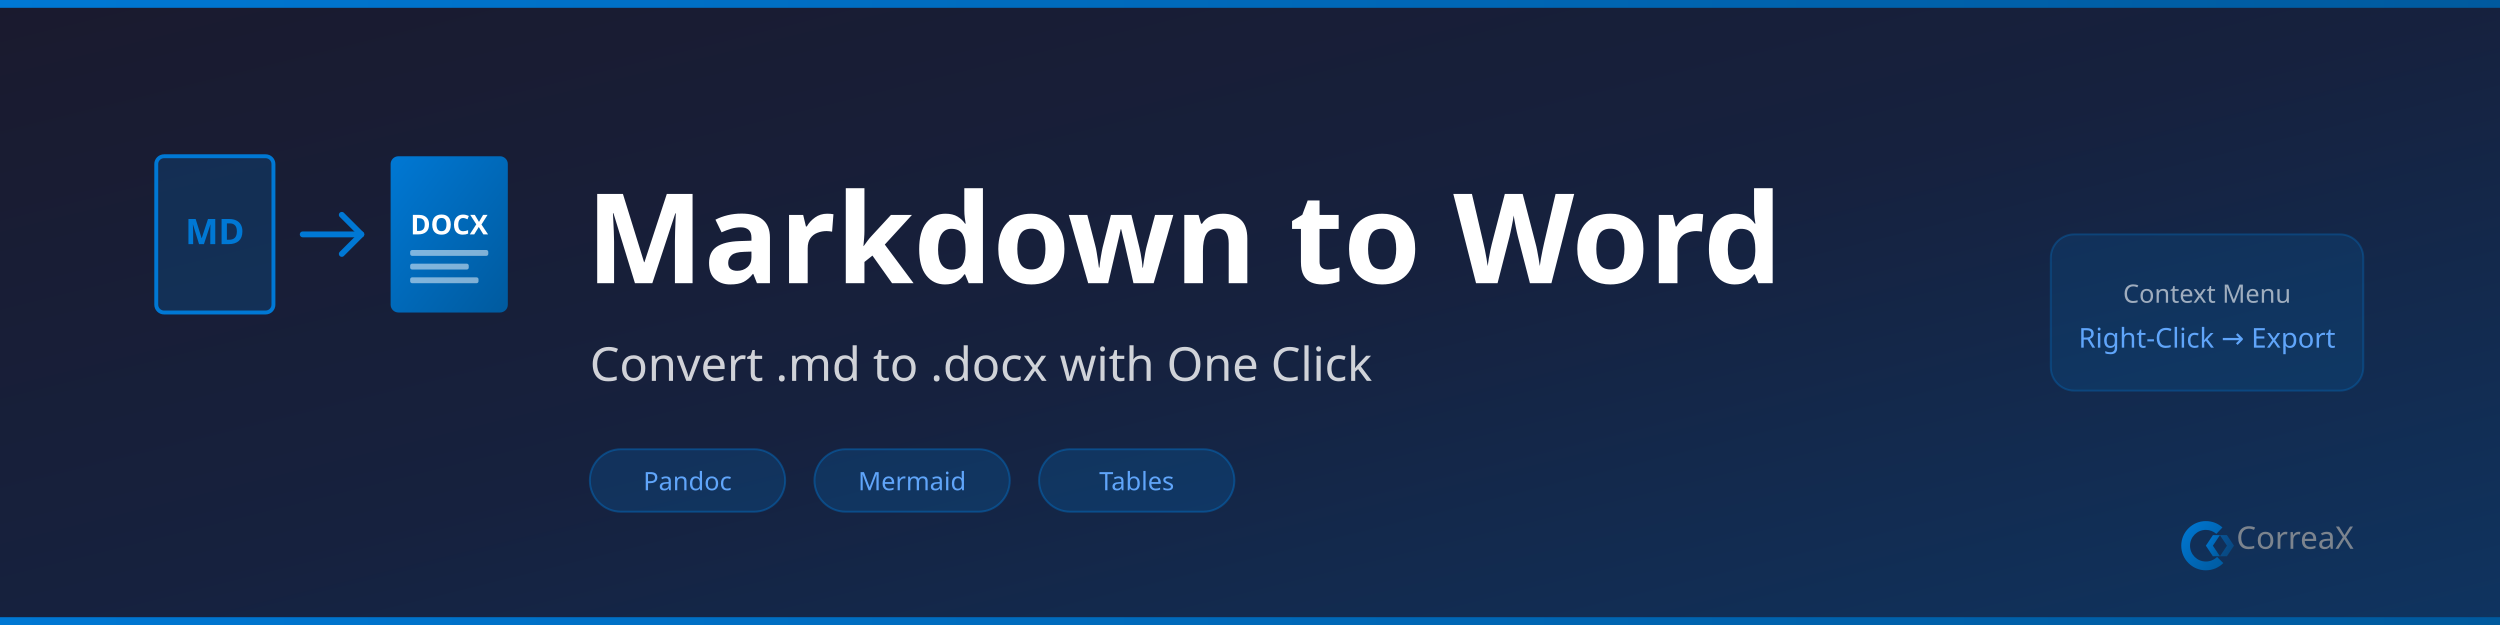
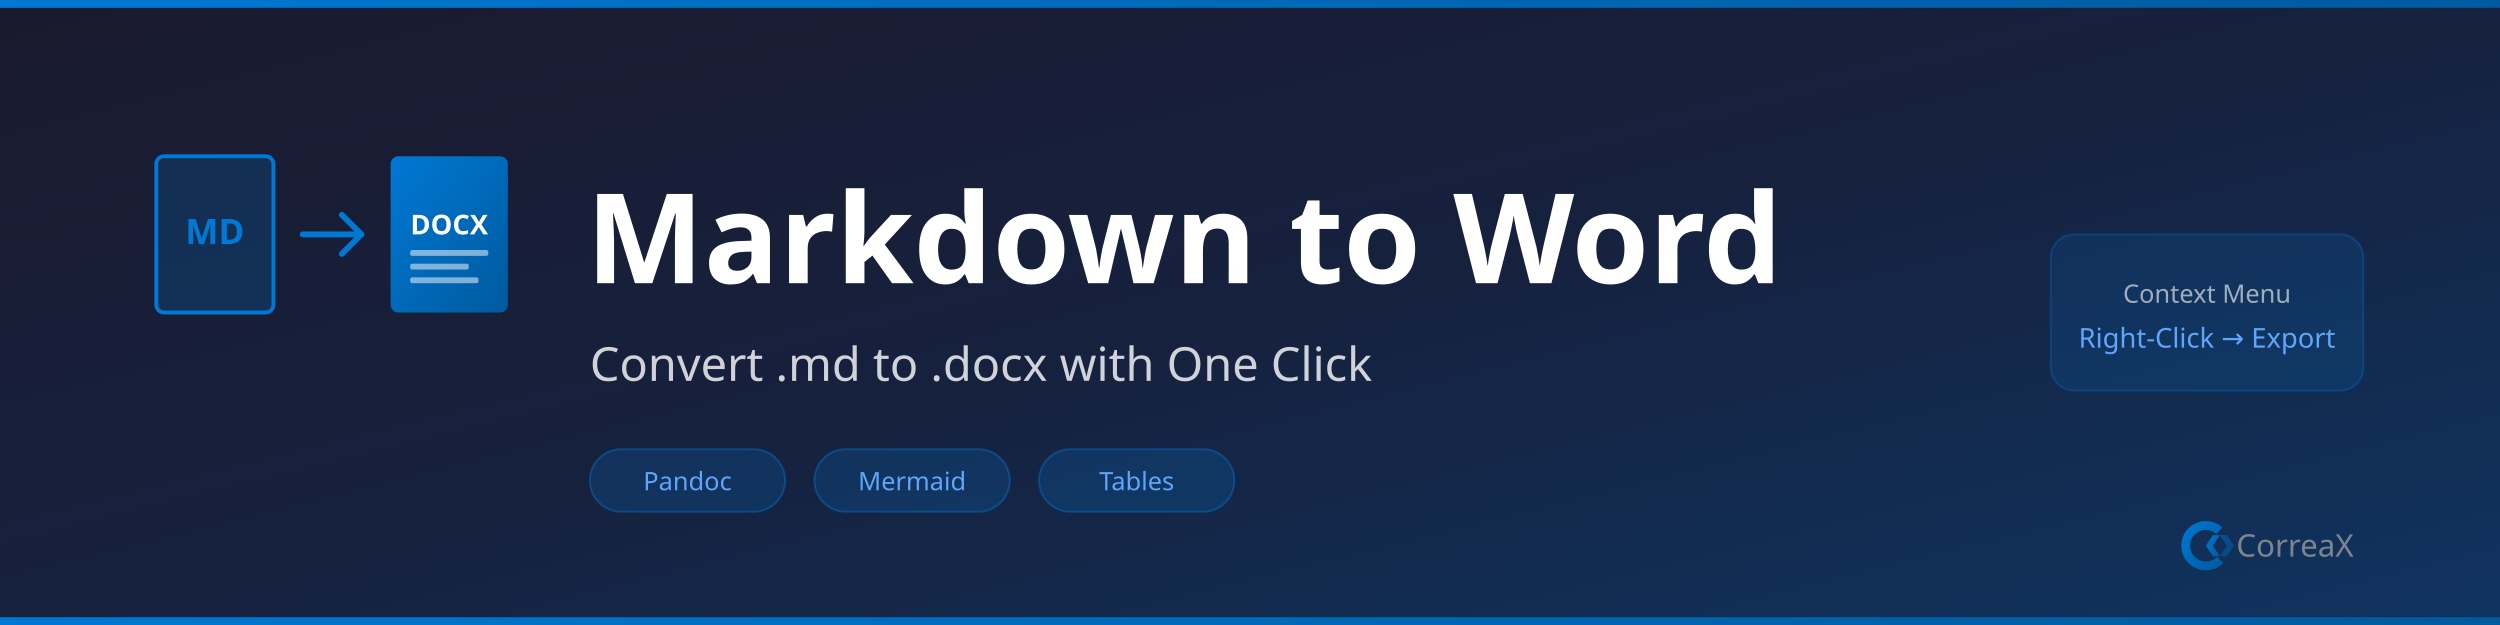
<svg xmlns="http://www.w3.org/2000/svg" viewBox="0 0 1280 320">
  <defs>
    <linearGradient id="bgGrad" x1="0%" y1="0%" x2="100%" y2="100%">
      <stop offset="0%" stop-color="#1a1a2e" />
      <stop offset="50%" stop-color="#16213e" />
      <stop offset="100%" stop-color="#0f3460" />
    </linearGradient>
    <linearGradient id="accentGrad" x1="0%" y1="0%" x2="100%" y2="0%">
      <stop offset="0%" stop-color="#0078d4" />
      <stop offset="100%" stop-color="#005a9e" />
    </linearGradient>
    <linearGradient id="docGrad" x1="0%" y1="0%" x2="100%" y2="100%">
      <stop offset="0%" stop-color="#0078d4" />
      <stop offset="100%" stop-color="#005a9e" />
    </linearGradient>
    <linearGradient id="cxGrad" x1="0%" y1="0%" x2="100%" y2="100%">
      <stop offset="0%" stop-color="#0078d4" />
      <stop offset="100%" stop-color="#005a9e" />
    </linearGradient>
  </defs>
  <rect width="1280" height="320" fill="url(#bgGrad)" />
  <rect x="0" y="0" width="1280" height="4" fill="url(#accentGrad)" />
  <rect x="0" y="316" width="1280" height="4" fill="url(#accentGrad)" />
  <g transform="translate(80, 70)">
    <rect x="0" y="10" width="60" height="80" rx="4" fill="rgba(0,120,212,0.2)" stroke="#0078d4" stroke-width="2" />
    <text x="30" y="55" text-anchor="middle" font-family="Segoe UI, system-ui, sans-serif" font-size="18" font-weight="700" fill="#0078d4">MD</text>
    <path d="M75 50 L105 50" stroke="#0078d4" stroke-width="3" stroke-linecap="round" />
    <path d="M95 40 L105 50 L95 60" stroke="#0078d4" stroke-width="3" fill="none" stroke-linecap="round" stroke-linejoin="round" />
    <rect x="120" y="10" width="60" height="80" rx="4" fill="url(#docGrad)" />
    <text x="150" y="50" text-anchor="middle" font-family="Segoe UI, system-ui, sans-serif" font-size="14" font-weight="700" fill="#ffffff">DOCX</text>
    <rect x="130" y="58" width="40" height="3" rx="1" fill="rgba(255,255,255,0.5)" />
    <rect x="130" y="65" width="30" height="3" rx="1" fill="rgba(255,255,255,0.5)" />
    <rect x="130" y="72" width="35" height="3" rx="1" fill="rgba(255,255,255,0.5)" />
  </g>
  <text x="300" y="145" font-family="Segoe UI, system-ui, sans-serif" font-size="64" font-weight="700" fill="#ffffff">
    Markdown to Word
  </text>
  <text x="302" y="195" font-family="Segoe UI, system-ui, sans-serif" font-size="24" fill="rgba(255,255,255,0.8)">
    Convert .md to .docx with One Click
  </text>
  <g transform="translate(302, 230)">
    <rect x="0" y="0" width="100" height="32" rx="16" fill="rgba(0,120,212,0.2)" stroke="rgba(0,120,212,0.4)" stroke-width="1" />
    <text x="50" y="21" text-anchor="middle" font-family="Segoe UI, system-ui, sans-serif" font-size="13" fill="#60a5fa">Pandoc</text>
    <rect x="115" y="0" width="100" height="32" rx="16" fill="rgba(0,120,212,0.2)" stroke="rgba(0,120,212,0.4)" stroke-width="1" />
    <text x="165" y="21" text-anchor="middle" font-family="Segoe UI, system-ui, sans-serif" font-size="13" fill="#60a5fa">Mermaid</text>
    <rect x="230" y="0" width="100" height="32" rx="16" fill="rgba(0,120,212,0.2)" stroke="rgba(0,120,212,0.4)" stroke-width="1" />
    <text x="280" y="21" text-anchor="middle" font-family="Segoe UI, system-ui, sans-serif" font-size="13" fill="#60a5fa">Tables</text>
  </g>
  <g transform="translate(1050, 120)">
    <rect x="0" y="0" width="160" height="80" rx="12" fill="rgba(0,120,212,0.15)" stroke="rgba(0,120,212,0.3)" stroke-width="1" />
    <text x="80" y="35" text-anchor="middle" font-family="Segoe UI, system-ui, sans-serif" font-size="13" fill="rgba(255,255,255,0.6)">Context Menu</text>
    <text x="80" y="58" text-anchor="middle" font-family="Segoe UI, system-ui, sans-serif" font-size="14" fill="#60a5fa">Right-Click → Export</text>
  </g>
  <g transform="translate(1115, 265)">
    <g transform="scale(0.9)">
      <path d="M16 2C8.268 2 2 8.268 2 16s6.268 14 14 14c3.866 0 7.389-1.568 9.928-4.1l-3.535-3.536A9.002 9.002 0 0116 25c-4.97 0-9-4.03-9-9s4.03-9 9-9c2.29 0 4.38.857 5.971 2.268l3.464-3.639C22.993 3.352 19.66 2 16 2z" fill="url(#cxGrad)" />
      <path d="M20 10l-4 6 4 6h4l-4-6 4-6h-4z" fill="url(#cxGrad)" />
      <path d="M24 10l4 6-4 6h4l4-6-4-6h-4z" fill="url(#cxGrad)" opacity="0.5" />
    </g>
-     <text x="30" y="16" font-family="Segoe UI, system-ui, sans-serif" font-size="16" fill="rgba(160,160,160,0.75)">CorreaX</text>
+     <text x="30" y="20" font-family="Segoe UI, system-ui, sans-serif" font-size="16" fill="rgba(160,160,160,0.75)">CorreaX</text>
  </g>
</svg>
